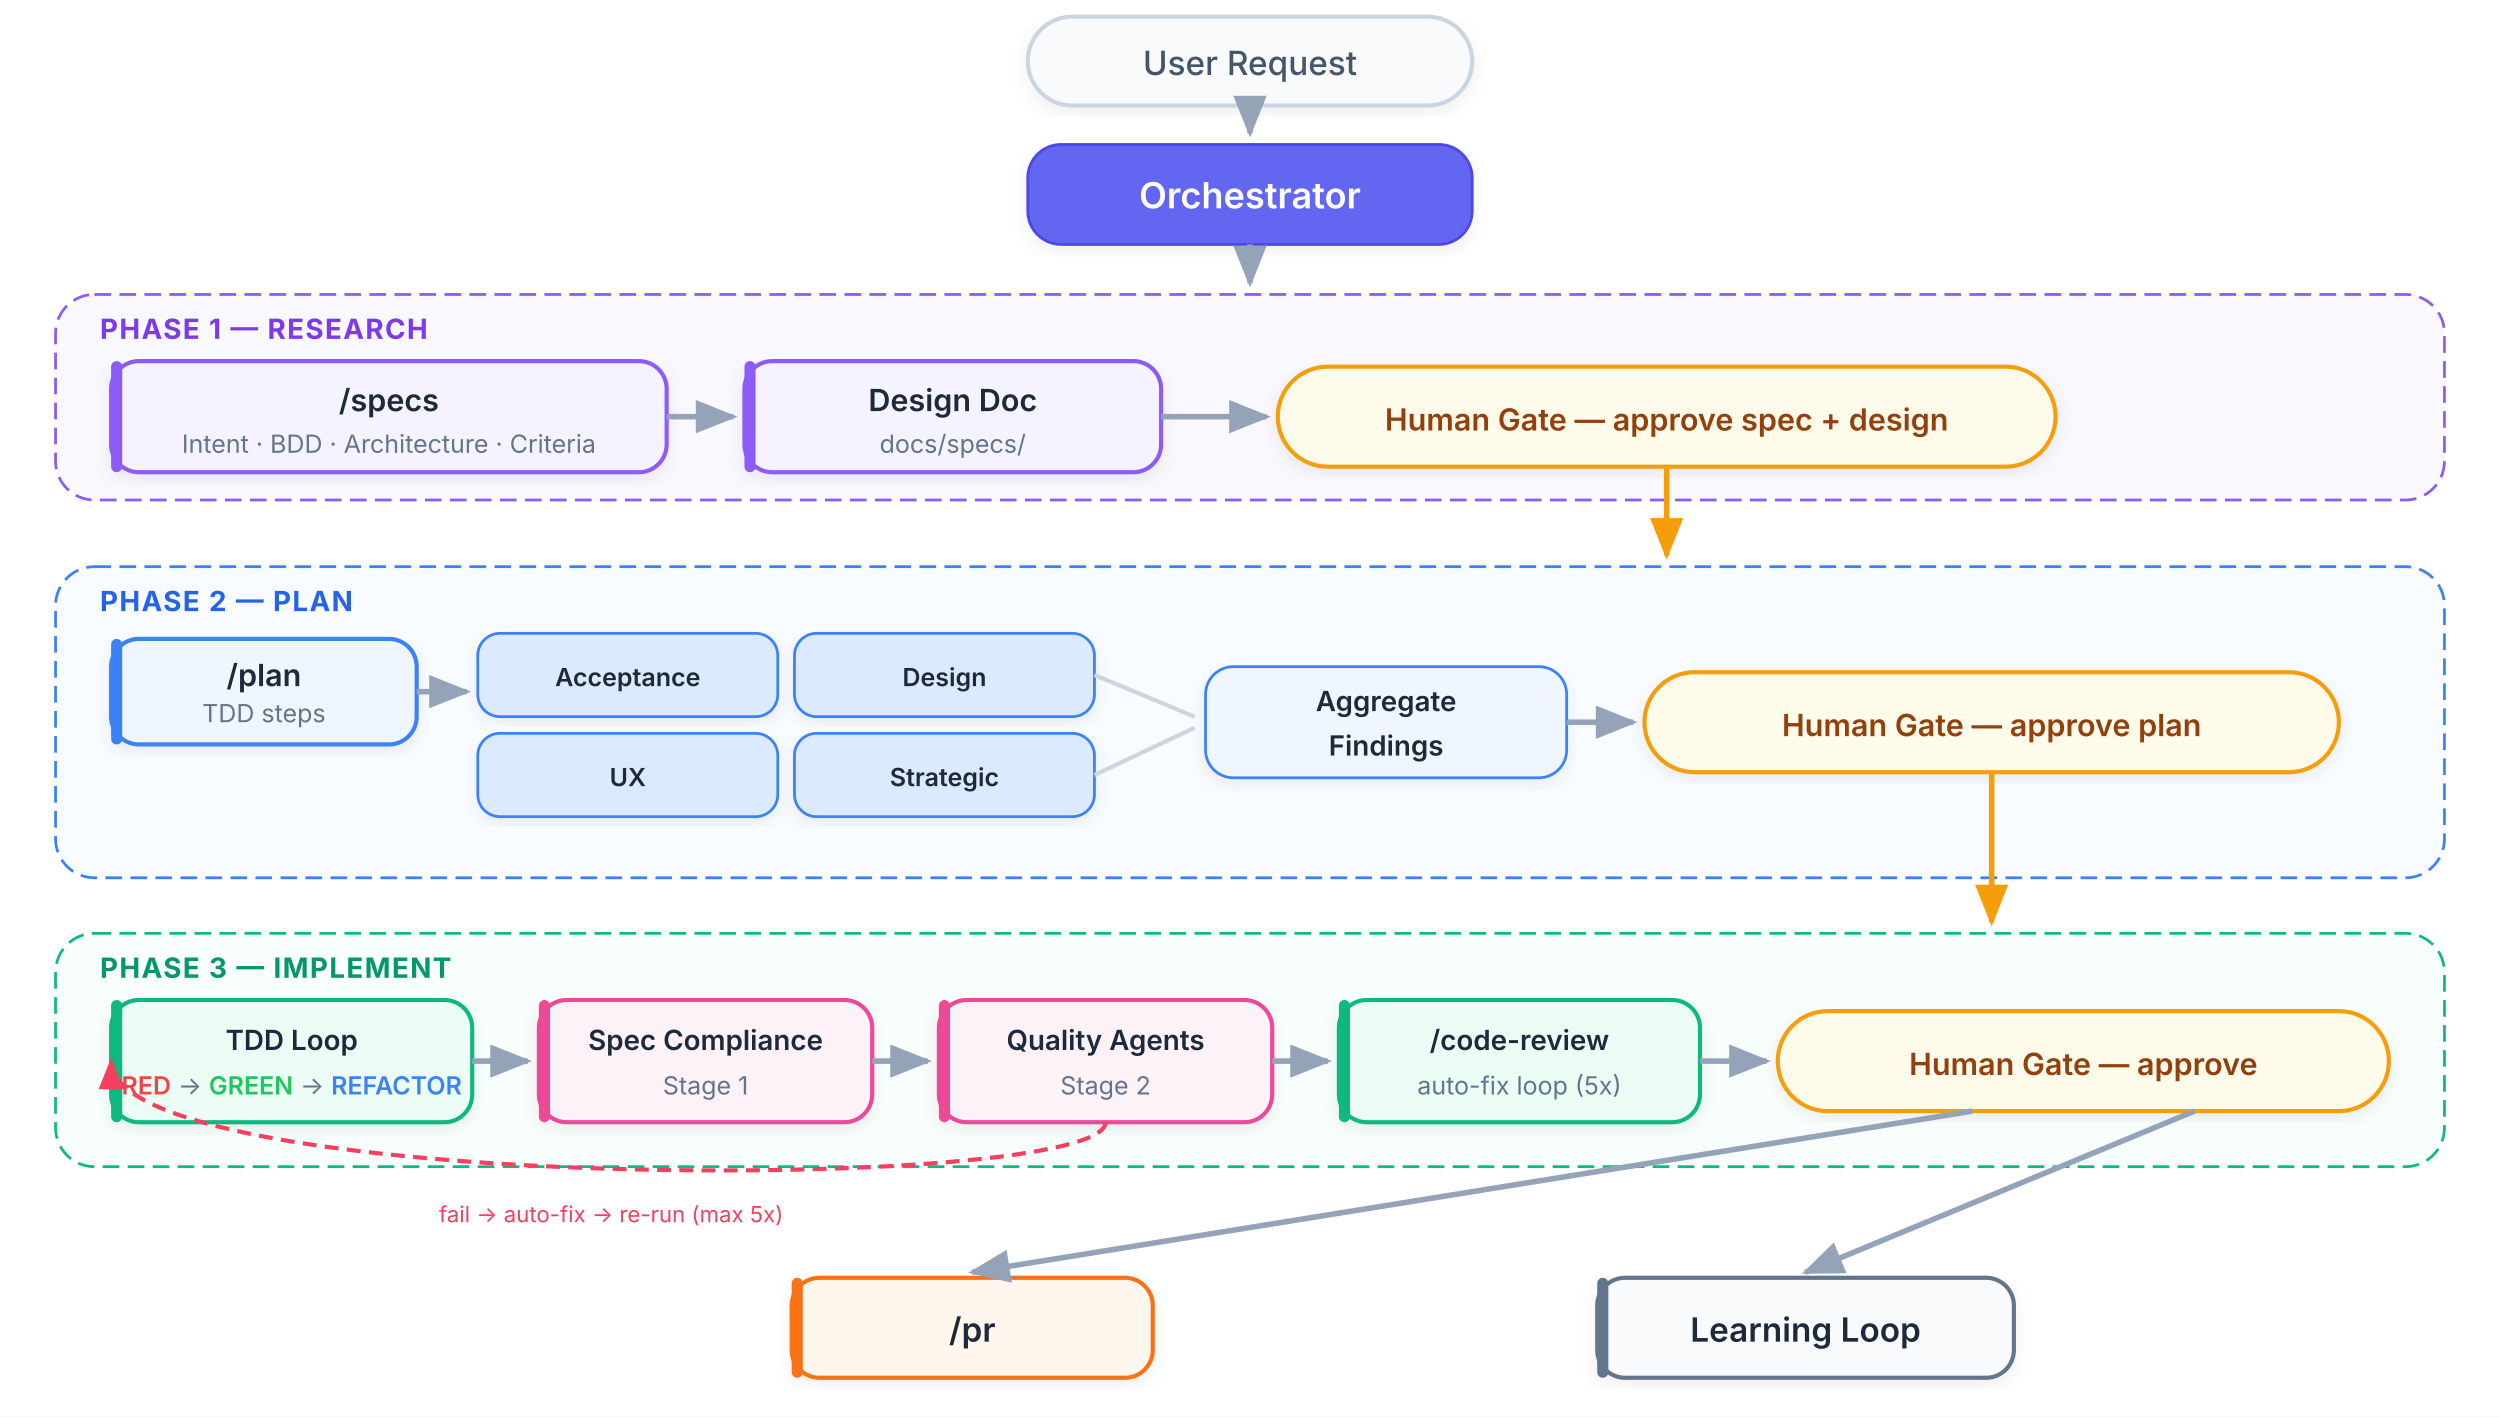
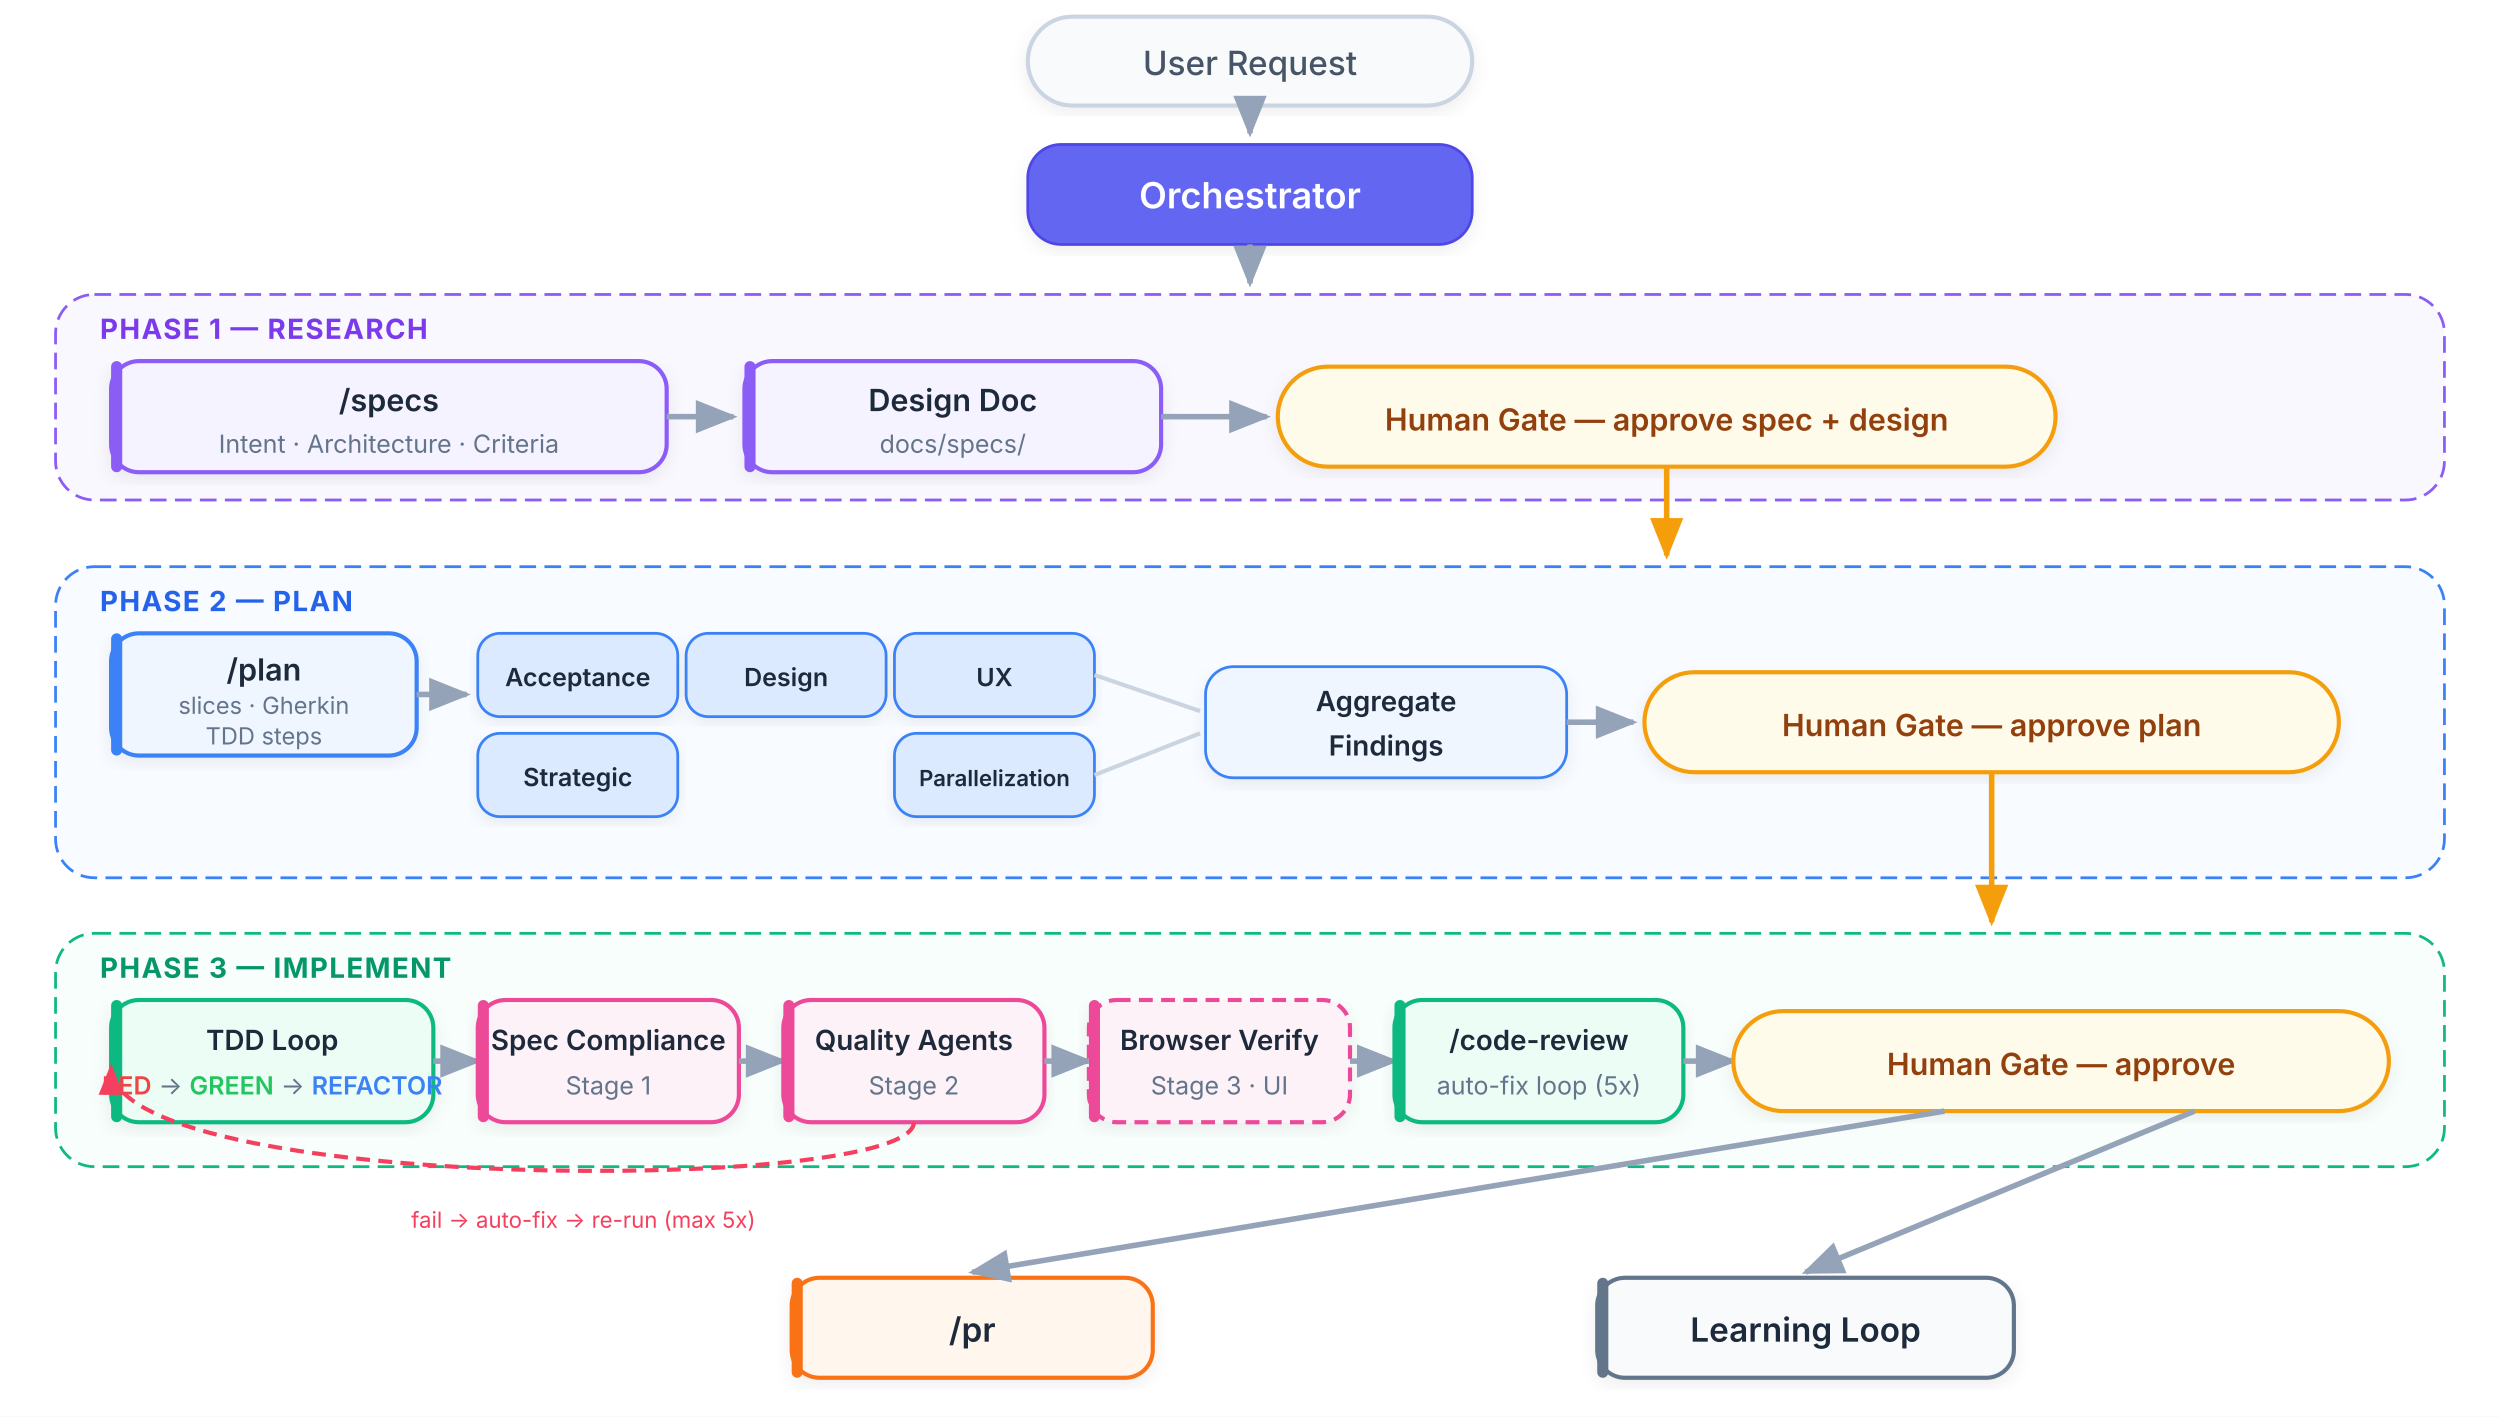
<svg xmlns="http://www.w3.org/2000/svg" viewBox="0 0 900 510" font-family="system-ui, -apple-system, 'Segoe UI', sans-serif">
  <defs>
    <filter id="shadow" x="-4%" y="-4%" width="108%" height="116%">
      <feDropShadow dx="0" dy="2" stdDeviation="3" flood-color="#000" flood-opacity="0.07" />
    </filter>
    <marker id="arrow" viewBox="0 0 10 8" refX="9" refY="4" markerWidth="8" markerHeight="6" orient="auto-start-reverse">
      <path d="M0,0 L10,4 L0,8 Z" fill="#94A3B8" />
    </marker>
    <marker id="arrow-amber" viewBox="0 0 10 8" refX="9" refY="4" markerWidth="8" markerHeight="6" orient="auto-start-reverse">
      <path d="M0,0 L10,4 L0,8 Z" fill="#F59E0B" />
    </marker>
    <marker id="arrow-red" viewBox="0 0 10 8" refX="9" refY="4" markerWidth="8" markerHeight="6" orient="auto-start-reverse">
      <path d="M0,0 L10,4 L0,8 Z" fill="#F43F5E" />
    </marker>
  </defs>
  <rect width="900" height="510" fill="#ffffff" />
  <g filter="url(#shadow)">
    <rect x="370" y="6" width="160" height="32" rx="16" fill="#F8FAFC" stroke="#CBD5E1" stroke-width="1.5" />
    <text x="450" y="27" text-anchor="middle" font-size="12" font-weight="500" fill="#475569">User Request</text>
  </g>
  <line x1="450" y1="38" x2="450" y2="48" stroke="#94A3B8" stroke-width="2" marker-end="url(#arrow)" />
  <g filter="url(#shadow)">
    <rect x="370" y="52" width="160" height="36" rx="12" fill="#6366F1" stroke="#4F46E5" stroke-width="1" />
    <text x="450" y="75" text-anchor="middle" font-size="13" font-weight="600" fill="#FFF">Orchestrator</text>
  </g>
  <line x1="450" y1="88" x2="450" y2="102" stroke="#94A3B8" stroke-width="2" marker-end="url(#arrow)" />
  <rect x="20" y="106" width="860" height="74" rx="14" fill="#F5F3FF" fill-opacity="0.5" stroke="#8B5CF6" stroke-width="1" stroke-dasharray="6,3" />
  <text x="36" y="122" font-size="10" font-weight="700" fill="#7C3AED" letter-spacing="0.5">PHASE 1 — RESEARCH</text>
  <g filter="url(#shadow)">
    <rect x="40" y="130" width="200" height="40" rx="10" fill="#F5F3FF" stroke="#8B5CF6" stroke-width="1.5" />
    <rect x="40" y="130" width="4" height="40" rx="2" fill="#8B5CF6" />
    <text x="140" y="148" text-anchor="middle" font-size="11" font-weight="600" fill="#1E293B">/specs</text>
-     <text x="140" y="163" text-anchor="middle" font-size="9" fill="#64748B">Intent · BDD · Architecture · Criteria</text>
+     <text x="140" y="163" text-anchor="middle" font-size="9" fill="#64748B">Intent · Architecture · Criteria</text>
  </g>
  <line x1="240" y1="150" x2="264" y2="150" stroke="#94A3B8" stroke-width="2" marker-end="url(#arrow)" />
  <g filter="url(#shadow)">
    <rect x="268" y="130" width="150" height="40" rx="10" fill="#F5F3FF" stroke="#8B5CF6" stroke-width="1.5" />
    <rect x="268" y="130" width="4" height="40" rx="2" fill="#8B5CF6" />
    <text x="343" y="148" text-anchor="middle" font-size="11" font-weight="600" fill="#1E293B">Design Doc</text>
    <text x="343" y="163" text-anchor="middle" font-size="9" fill="#64748B">docs/specs/</text>
  </g>
  <line x1="418" y1="150" x2="456" y2="150" stroke="#94A3B8" stroke-width="2" marker-end="url(#arrow)" />
  <g filter="url(#shadow)">
    <rect x="460" y="132" width="280" height="36" rx="18" fill="#FFFBEB" stroke="#F59E0B" stroke-width="1.5" />
    <text x="600" y="155" text-anchor="middle" font-size="11" font-weight="600" fill="#92400E">Human Gate — approve spec + design</text>
  </g>
  <line x1="600" y1="168" x2="600" y2="200" stroke="#F59E0B" stroke-width="2" marker-end="url(#arrow-amber)" />
  <rect x="20" y="204" width="860" height="112" rx="14" fill="#EFF6FF" fill-opacity="0.4" stroke="#3B82F6" stroke-width="1" stroke-dasharray="6,3" />
  <text x="36" y="220" font-size="10" font-weight="700" fill="#2563EB" letter-spacing="0.5">PHASE 2 — PLAN</text>
  <g filter="url(#shadow)">
-     <rect x="40" y="230" width="110" height="38" rx="10" fill="#EFF6FF" stroke="#3B82F6" stroke-width="1.5" />
-     <rect x="40" y="230" width="4" height="38" rx="2" fill="#3B82F6" />
-     <text x="95" y="247" text-anchor="middle" font-size="11" font-weight="600" fill="#1E293B">/plan</text>
-     <text x="95" y="260" text-anchor="middle" font-size="9" fill="#64748B">TDD steps</text>
+     <rect x="40" y="228" width="110" height="44" rx="10" fill="#EFF6FF" stroke="#3B82F6" stroke-width="1.5" />
+     <rect x="40" y="228" width="4" height="44" rx="2" fill="#3B82F6" />
+     <text x="95" y="245" text-anchor="middle" font-size="11" font-weight="600" fill="#1E293B">/plan</text>
+     <text x="95" y="257" text-anchor="middle" font-size="8.5" fill="#64748B">slices · Gherkin</text>
+     <text x="95" y="268" text-anchor="middle" font-size="8.5" fill="#64748B">TDD steps</text>
  </g>
-   <line x1="150" y1="249" x2="168" y2="249" stroke="#94A3B8" stroke-width="2" marker-end="url(#arrow)" />
+   <line x1="150" y1="250" x2="168" y2="250" stroke="#94A3B8" stroke-width="2" marker-end="url(#arrow)" />
  <g filter="url(#shadow)">
-     <rect x="172" y="228" width="108" height="30" rx="8" fill="#DBEAFE" stroke="#3B82F6" stroke-width="1" />
-     <text x="226" y="247" text-anchor="middle" font-size="9" font-weight="600" fill="#1E293B">Acceptance</text>
+     <rect x="172" y="228" width="72" height="30" rx="8" fill="#DBEAFE" stroke="#3B82F6" stroke-width="1" />
+     <text x="208" y="247" text-anchor="middle" font-size="9" font-weight="600" fill="#1E293B">Acceptance</text>
  </g>
  <g filter="url(#shadow)">
-     <rect x="286" y="228" width="108" height="30" rx="8" fill="#DBEAFE" stroke="#3B82F6" stroke-width="1" />
-     <text x="340" y="247" text-anchor="middle" font-size="9" font-weight="600" fill="#1E293B">Design</text>
+     <rect x="247" y="228" width="72" height="30" rx="8" fill="#DBEAFE" stroke="#3B82F6" stroke-width="1" />
+     <text x="283" y="247" text-anchor="middle" font-size="9" font-weight="600" fill="#1E293B">Design</text>
  </g>
  <g filter="url(#shadow)">
-     <rect x="172" y="264" width="108" height="30" rx="8" fill="#DBEAFE" stroke="#3B82F6" stroke-width="1" />
-     <text x="226" y="283" text-anchor="middle" font-size="9" font-weight="600" fill="#1E293B">UX</text>
+     <rect x="322" y="228" width="72" height="30" rx="8" fill="#DBEAFE" stroke="#3B82F6" stroke-width="1" />
+     <text x="358" y="247" text-anchor="middle" font-size="9" font-weight="600" fill="#1E293B">UX</text>
  </g>
  <g filter="url(#shadow)">
-     <rect x="286" y="264" width="108" height="30" rx="8" fill="#DBEAFE" stroke="#3B82F6" stroke-width="1" />
-     <text x="340" y="283" text-anchor="middle" font-size="9" font-weight="600" fill="#1E293B">Strategic</text>
+     <rect x="172" y="264" width="72" height="30" rx="8" fill="#DBEAFE" stroke="#3B82F6" stroke-width="1" />
+     <text x="208" y="283" text-anchor="middle" font-size="9" font-weight="600" fill="#1E293B">Strategic</text>
  </g>
-   <line x1="394" y1="243" x2="430" y2="258" stroke="#CBD5E1" stroke-width="1.5" />
-   <line x1="394" y1="279" x2="430" y2="262" stroke="#CBD5E1" stroke-width="1.5" />
+   <g filter="url(#shadow)">
+     <rect x="322" y="264" width="72" height="30" rx="8" fill="#DBEAFE" stroke="#3B82F6" stroke-width="1" />
+     <text x="358" y="283" text-anchor="middle" font-size="8" font-weight="600" fill="#1E293B">Parallelization</text>
+   </g>
+   <line x1="394" y1="243" x2="432" y2="256" stroke="#CBD5E1" stroke-width="1.5" />
+   <line x1="394" y1="279" x2="432" y2="264" stroke="#CBD5E1" stroke-width="1.5" />
  <g filter="url(#shadow)">
    <rect x="434" y="240" width="130" height="40" rx="10" fill="#EFF6FF" stroke="#3B82F6" stroke-width="1" />
    <text x="499" y="256" text-anchor="middle" font-size="10" font-weight="600" fill="#1E293B">Aggregate</text>
    <text x="499" y="272" text-anchor="middle" font-size="10" font-weight="600" fill="#1E293B">Findings</text>
  </g>
  <line x1="564" y1="260" x2="588" y2="260" stroke="#94A3B8" stroke-width="2" marker-end="url(#arrow)" />
  <g filter="url(#shadow)">
    <rect x="592" y="242" width="250" height="36" rx="18" fill="#FFFBEB" stroke="#F59E0B" stroke-width="1.5" />
    <text x="717" y="265" text-anchor="middle" font-size="11" font-weight="600" fill="#92400E">Human Gate — approve plan</text>
  </g>
  <line x1="717" y1="278" x2="717" y2="332" stroke="#F59E0B" stroke-width="2" marker-end="url(#arrow-amber)" />
  <rect x="20" y="336" width="860" height="84" rx="14" fill="#ECFDF5" fill-opacity="0.4" stroke="#10B981" stroke-width="1" stroke-dasharray="6,3" />
  <text x="36" y="352" font-size="10" font-weight="700" fill="#059669" letter-spacing="0.5">PHASE 3 — IMPLEMENT</text>
  <g filter="url(#shadow)">
-     <rect x="40" y="360" width="130" height="44" rx="10" fill="#ECFDF5" stroke="#10B981" stroke-width="1.5" />
+     <rect x="40" y="360" width="116" height="44" rx="10" fill="#ECFDF5" stroke="#10B981" stroke-width="1.5" />
    <rect x="40" y="360" width="4" height="44" rx="2" fill="#10B981" />
-     <text x="105" y="378" text-anchor="middle" font-size="10" font-weight="600" fill="#1E293B">TDD Loop</text>
-     <text x="105" y="394" text-anchor="middle" font-size="9">
+     <text x="98" y="378" text-anchor="middle" font-size="10" font-weight="600" fill="#1E293B">TDD Loop</text>
+     <text x="98" y="394" text-anchor="middle" font-size="9">
      <tspan fill="#EF4444" font-weight="600">RED</tspan>
      <tspan fill="#64748B"> → </tspan>
      <tspan fill="#22C55E" font-weight="600">GREEN</tspan>
      <tspan fill="#64748B"> → </tspan>
      <tspan fill="#3B82F6" font-weight="600">REFACTOR</tspan>
    </text>
  </g>
-   <line x1="170" y1="382" x2="190" y2="382" stroke="#94A3B8" stroke-width="2" marker-end="url(#arrow)" />
+   <line x1="156" y1="382" x2="172" y2="382" stroke="#94A3B8" stroke-width="2" marker-end="url(#arrow)" />
  <g filter="url(#shadow)">
-     <rect x="194" y="360" width="120" height="44" rx="10" fill="#FDF2F8" stroke="#EC4899" stroke-width="1.5" />
-     <rect x="194" y="360" width="4" height="44" rx="2" fill="#EC4899" />
-     <text x="254" y="378" text-anchor="middle" font-size="10" font-weight="600" fill="#1E293B">Spec Compliance</text>
-     <text x="254" y="394" text-anchor="middle" font-size="9" fill="#64748B">Stage 1</text>
+     <rect x="172" y="360" width="94" height="44" rx="10" fill="#FDF2F8" stroke="#EC4899" stroke-width="1.5" />
+     <rect x="172" y="360" width="4" height="44" rx="2" fill="#EC4899" />
+     <text x="219" y="378" text-anchor="middle" font-size="10" font-weight="600" fill="#1E293B">Spec Compliance</text>
+     <text x="219" y="394" text-anchor="middle" font-size="9" fill="#64748B">Stage 1</text>
  </g>
-   <line x1="314" y1="382" x2="334" y2="382" stroke="#94A3B8" stroke-width="2" marker-end="url(#arrow)" />
+   <line x1="266" y1="382" x2="282" y2="382" stroke="#94A3B8" stroke-width="2" marker-end="url(#arrow)" />
  <g filter="url(#shadow)">
-     <rect x="338" y="360" width="120" height="44" rx="10" fill="#FDF2F8" stroke="#EC4899" stroke-width="1.5" />
-     <rect x="338" y="360" width="4" height="44" rx="2" fill="#EC4899" />
-     <text x="398" y="378" text-anchor="middle" font-size="10" font-weight="600" fill="#1E293B">Quality Agents</text>
-     <text x="398" y="394" text-anchor="middle" font-size="9" fill="#64748B">Stage 2</text>
+     <rect x="282" y="360" width="94" height="44" rx="10" fill="#FDF2F8" stroke="#EC4899" stroke-width="1.5" />
+     <rect x="282" y="360" width="4" height="44" rx="2" fill="#EC4899" />
+     <text x="329" y="378" text-anchor="middle" font-size="10" font-weight="600" fill="#1E293B">Quality Agents</text>
+     <text x="329" y="394" text-anchor="middle" font-size="9" fill="#64748B">Stage 2</text>
  </g>
-   <line x1="458" y1="382" x2="478" y2="382" stroke="#94A3B8" stroke-width="2" marker-end="url(#arrow)" />
+   <line x1="376" y1="382" x2="392" y2="382" stroke="#94A3B8" stroke-width="2" marker-end="url(#arrow)" />
  <g filter="url(#shadow)">
-     <rect x="482" y="360" width="130" height="44" rx="10" fill="#ECFDF5" stroke="#10B981" stroke-width="1.5" />
-     <rect x="482" y="360" width="4" height="44" rx="2" fill="#10B981" />
-     <text x="547" y="378" text-anchor="middle" font-size="10" font-weight="600" fill="#1E293B">/code-review</text>
-     <text x="547" y="394" text-anchor="middle" font-size="9" fill="#64748B">auto-fix loop (5x)</text>
+     <rect x="392" y="360" width="94" height="44" rx="10" fill="#FDF2F8" stroke="#EC4899" stroke-width="1.5" stroke-dasharray="5,3" />
+     <rect x="392" y="360" width="4" height="44" rx="2" fill="#EC4899" />
+     <text x="439" y="378" text-anchor="middle" font-size="10" font-weight="600" fill="#1E293B">Browser Verify</text>
+     <text x="439" y="394" text-anchor="middle" font-size="9" fill="#64748B">Stage 3 · UI</text>
  </g>
-   <line x1="612" y1="382" x2="636" y2="382" stroke="#94A3B8" stroke-width="2" marker-end="url(#arrow)" />
+   <line x1="486" y1="382" x2="502" y2="382" stroke="#94A3B8" stroke-width="2" marker-end="url(#arrow)" />
  <g filter="url(#shadow)">
-     <rect x="640" y="364" width="220" height="36" rx="18" fill="#FFFBEB" stroke="#F59E0B" stroke-width="1.5" />
-     <text x="750" y="387" text-anchor="middle" font-size="11" font-weight="600" fill="#92400E">Human Gate — approve</text>
+     <rect x="502" y="360" width="104" height="44" rx="10" fill="#ECFDF5" stroke="#10B981" stroke-width="1.5" />
+     <rect x="502" y="360" width="4" height="44" rx="2" fill="#10B981" />
+     <text x="554" y="378" text-anchor="middle" font-size="10" font-weight="600" fill="#1E293B">/code-review</text>
+     <text x="554" y="394" text-anchor="middle" font-size="9" fill="#64748B">auto-fix loop (5x)</text>
  </g>
-   <path d="M398,404 C398,430 40,430 40,382" stroke="#F43F5E" stroke-width="1.5" fill="none" stroke-dasharray="5,3" marker-end="url(#arrow-red)" />
-   <text x="220" y="440" text-anchor="middle" font-size="8" fill="#F43F5E">fail → auto-fix → re-run (max 5x)</text>
+   <line x1="606" y1="382" x2="624" y2="382" stroke="#94A3B8" stroke-width="2" marker-end="url(#arrow)" />
+   <g filter="url(#shadow)">
+     <rect x="624" y="364" width="236" height="36" rx="18" fill="#FFFBEB" stroke="#F59E0B" stroke-width="1.5" />
+     <text x="742" y="387" text-anchor="middle" font-size="11" font-weight="600" fill="#92400E">Human Gate — approve</text>
+   </g>
+   <path d="M329,404 C329,430 40,430 40,384" stroke="#F43F5E" stroke-width="1.5" fill="none" stroke-dasharray="5,3" marker-end="url(#arrow-red)" />
+   <text x="210" y="442" text-anchor="middle" font-size="8" fill="#F43F5E">fail → auto-fix → re-run (max 5x)</text>
  <g filter="url(#shadow)">
    <rect x="285" y="460" width="130" height="36" rx="10" fill="#FFF7ED" stroke="#F97316" stroke-width="1.5" />
    <rect x="285" y="460" width="4" height="36" rx="2" fill="#F97316" />
    <text x="350" y="483" text-anchor="middle" font-size="12" font-weight="600" fill="#1E293B">/pr</text>
  </g>
  <g filter="url(#shadow)">
    <rect x="575" y="460" width="150" height="36" rx="10" fill="#F8FAFC" stroke="#64748B" stroke-width="1.5" />
    <rect x="575" y="460" width="4" height="36" rx="2" fill="#64748B" />
    <text x="650" y="483" text-anchor="middle" font-size="12" font-weight="600" fill="#1E293B">Learning Loop</text>
  </g>
-   <line x1="710" y1="400" x2="350" y2="458" stroke="#94A3B8" stroke-width="2" marker-end="url(#arrow)" />
+   <line x1="700" y1="400" x2="350" y2="458" stroke="#94A3B8" stroke-width="2" marker-end="url(#arrow)" />
  <line x1="790" y1="400" x2="650" y2="458" stroke="#94A3B8" stroke-width="2" marker-end="url(#arrow)" />
</svg>
